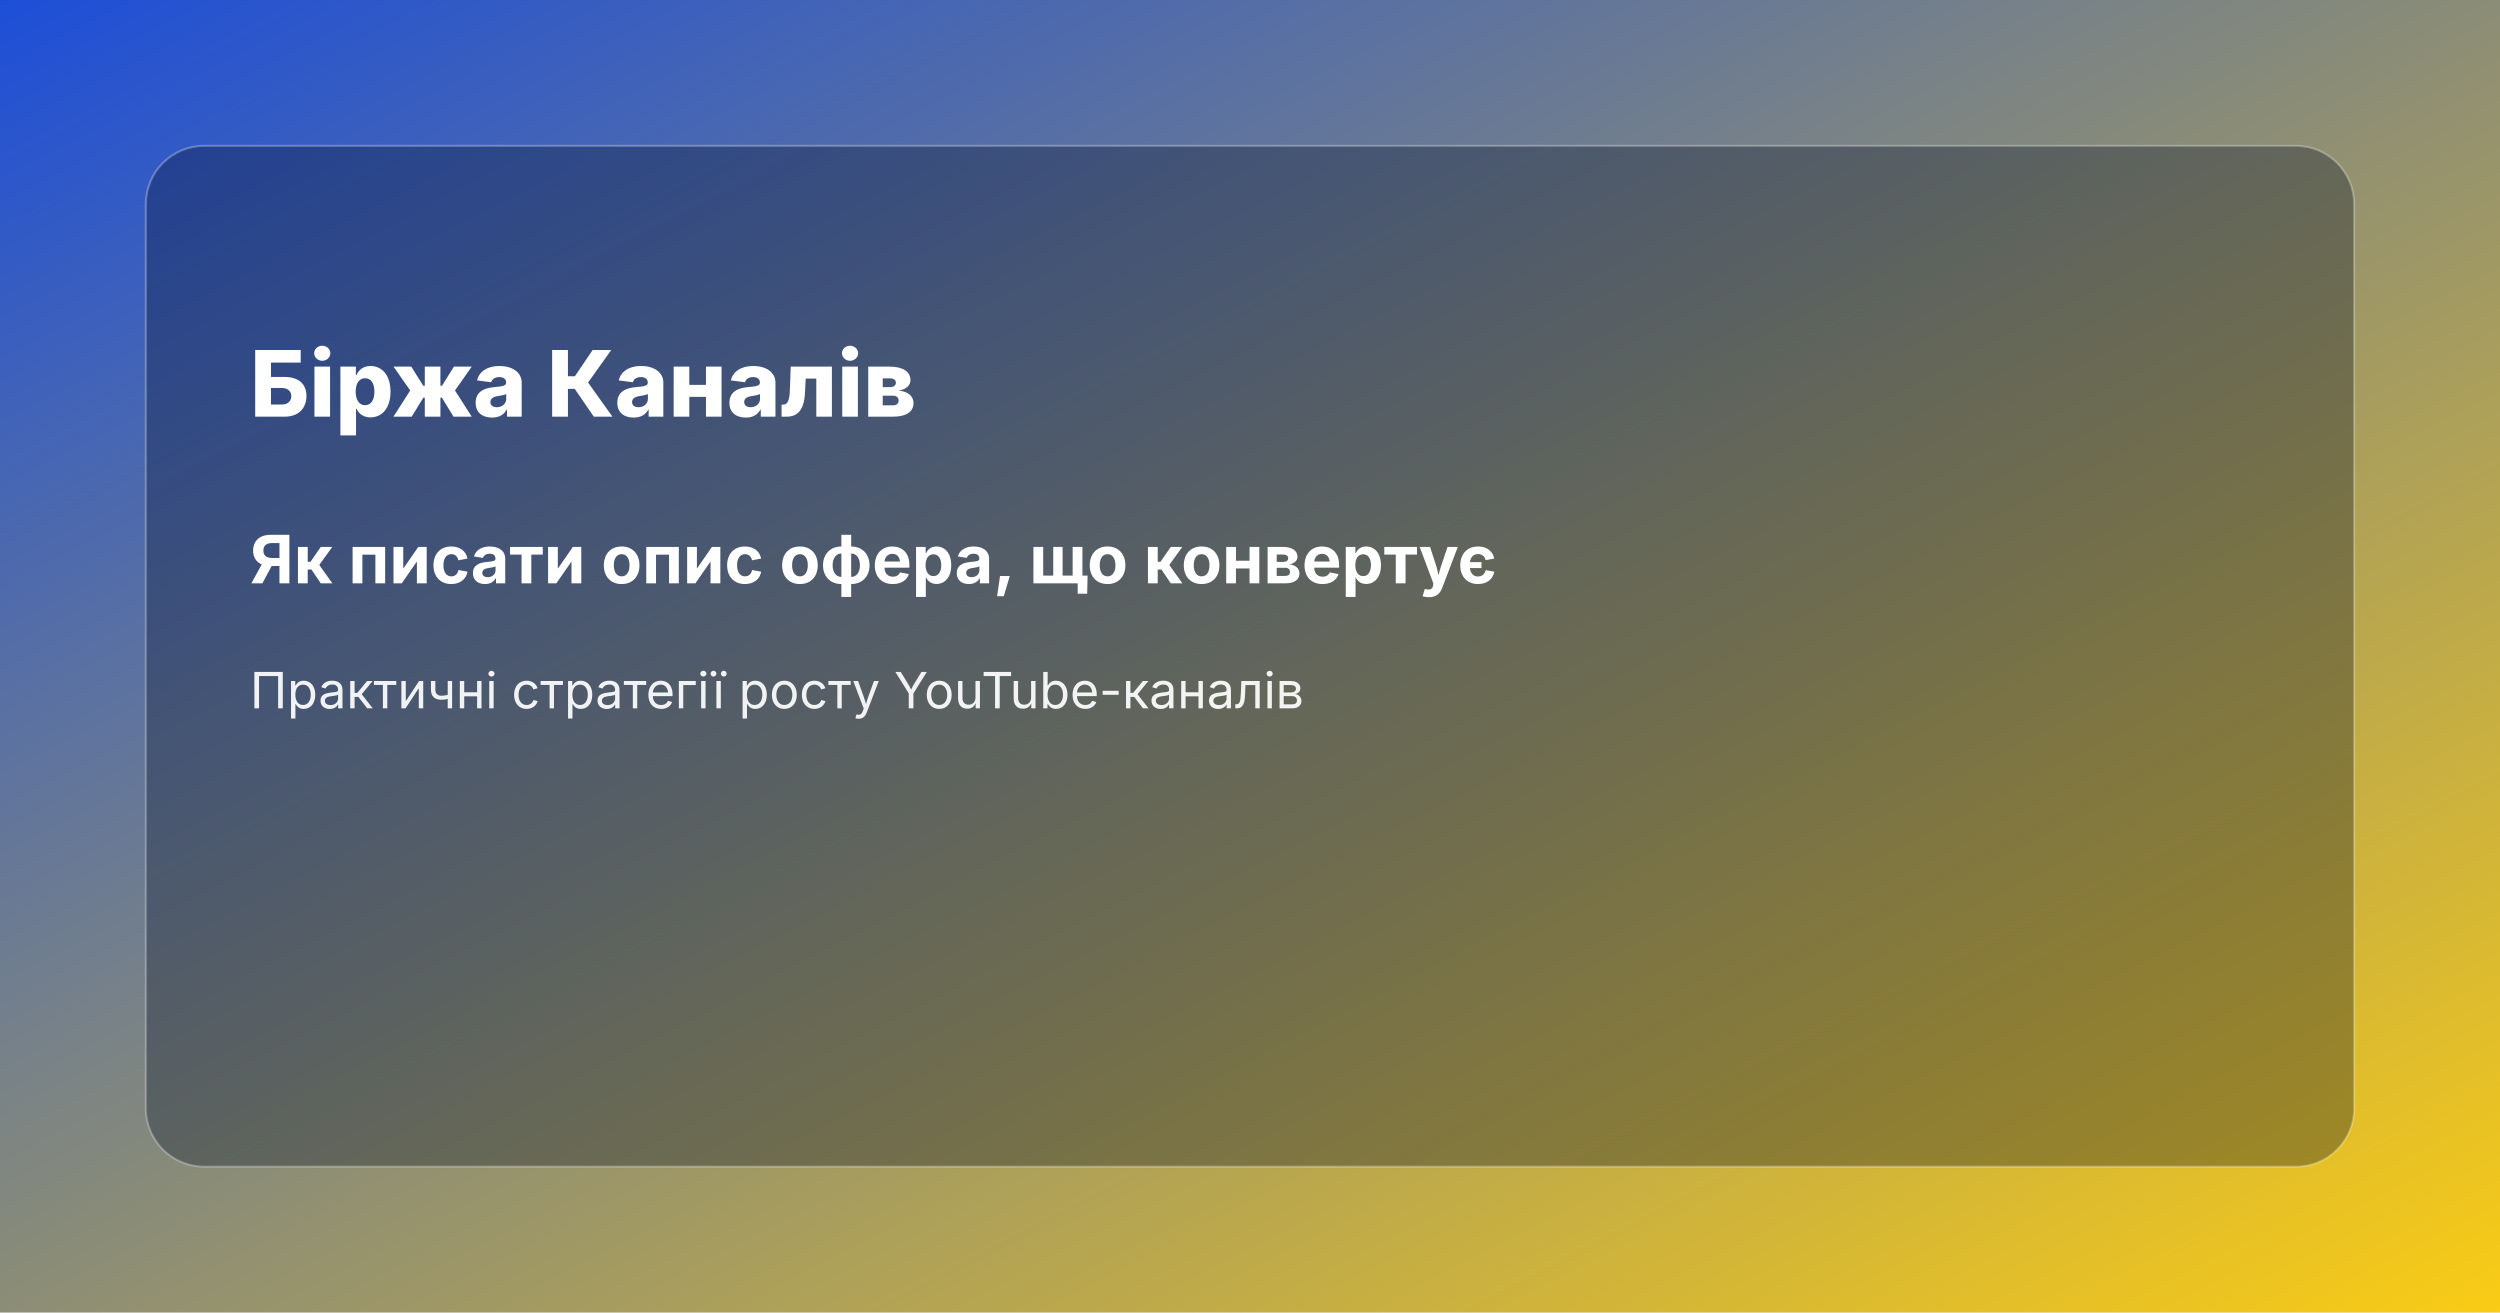
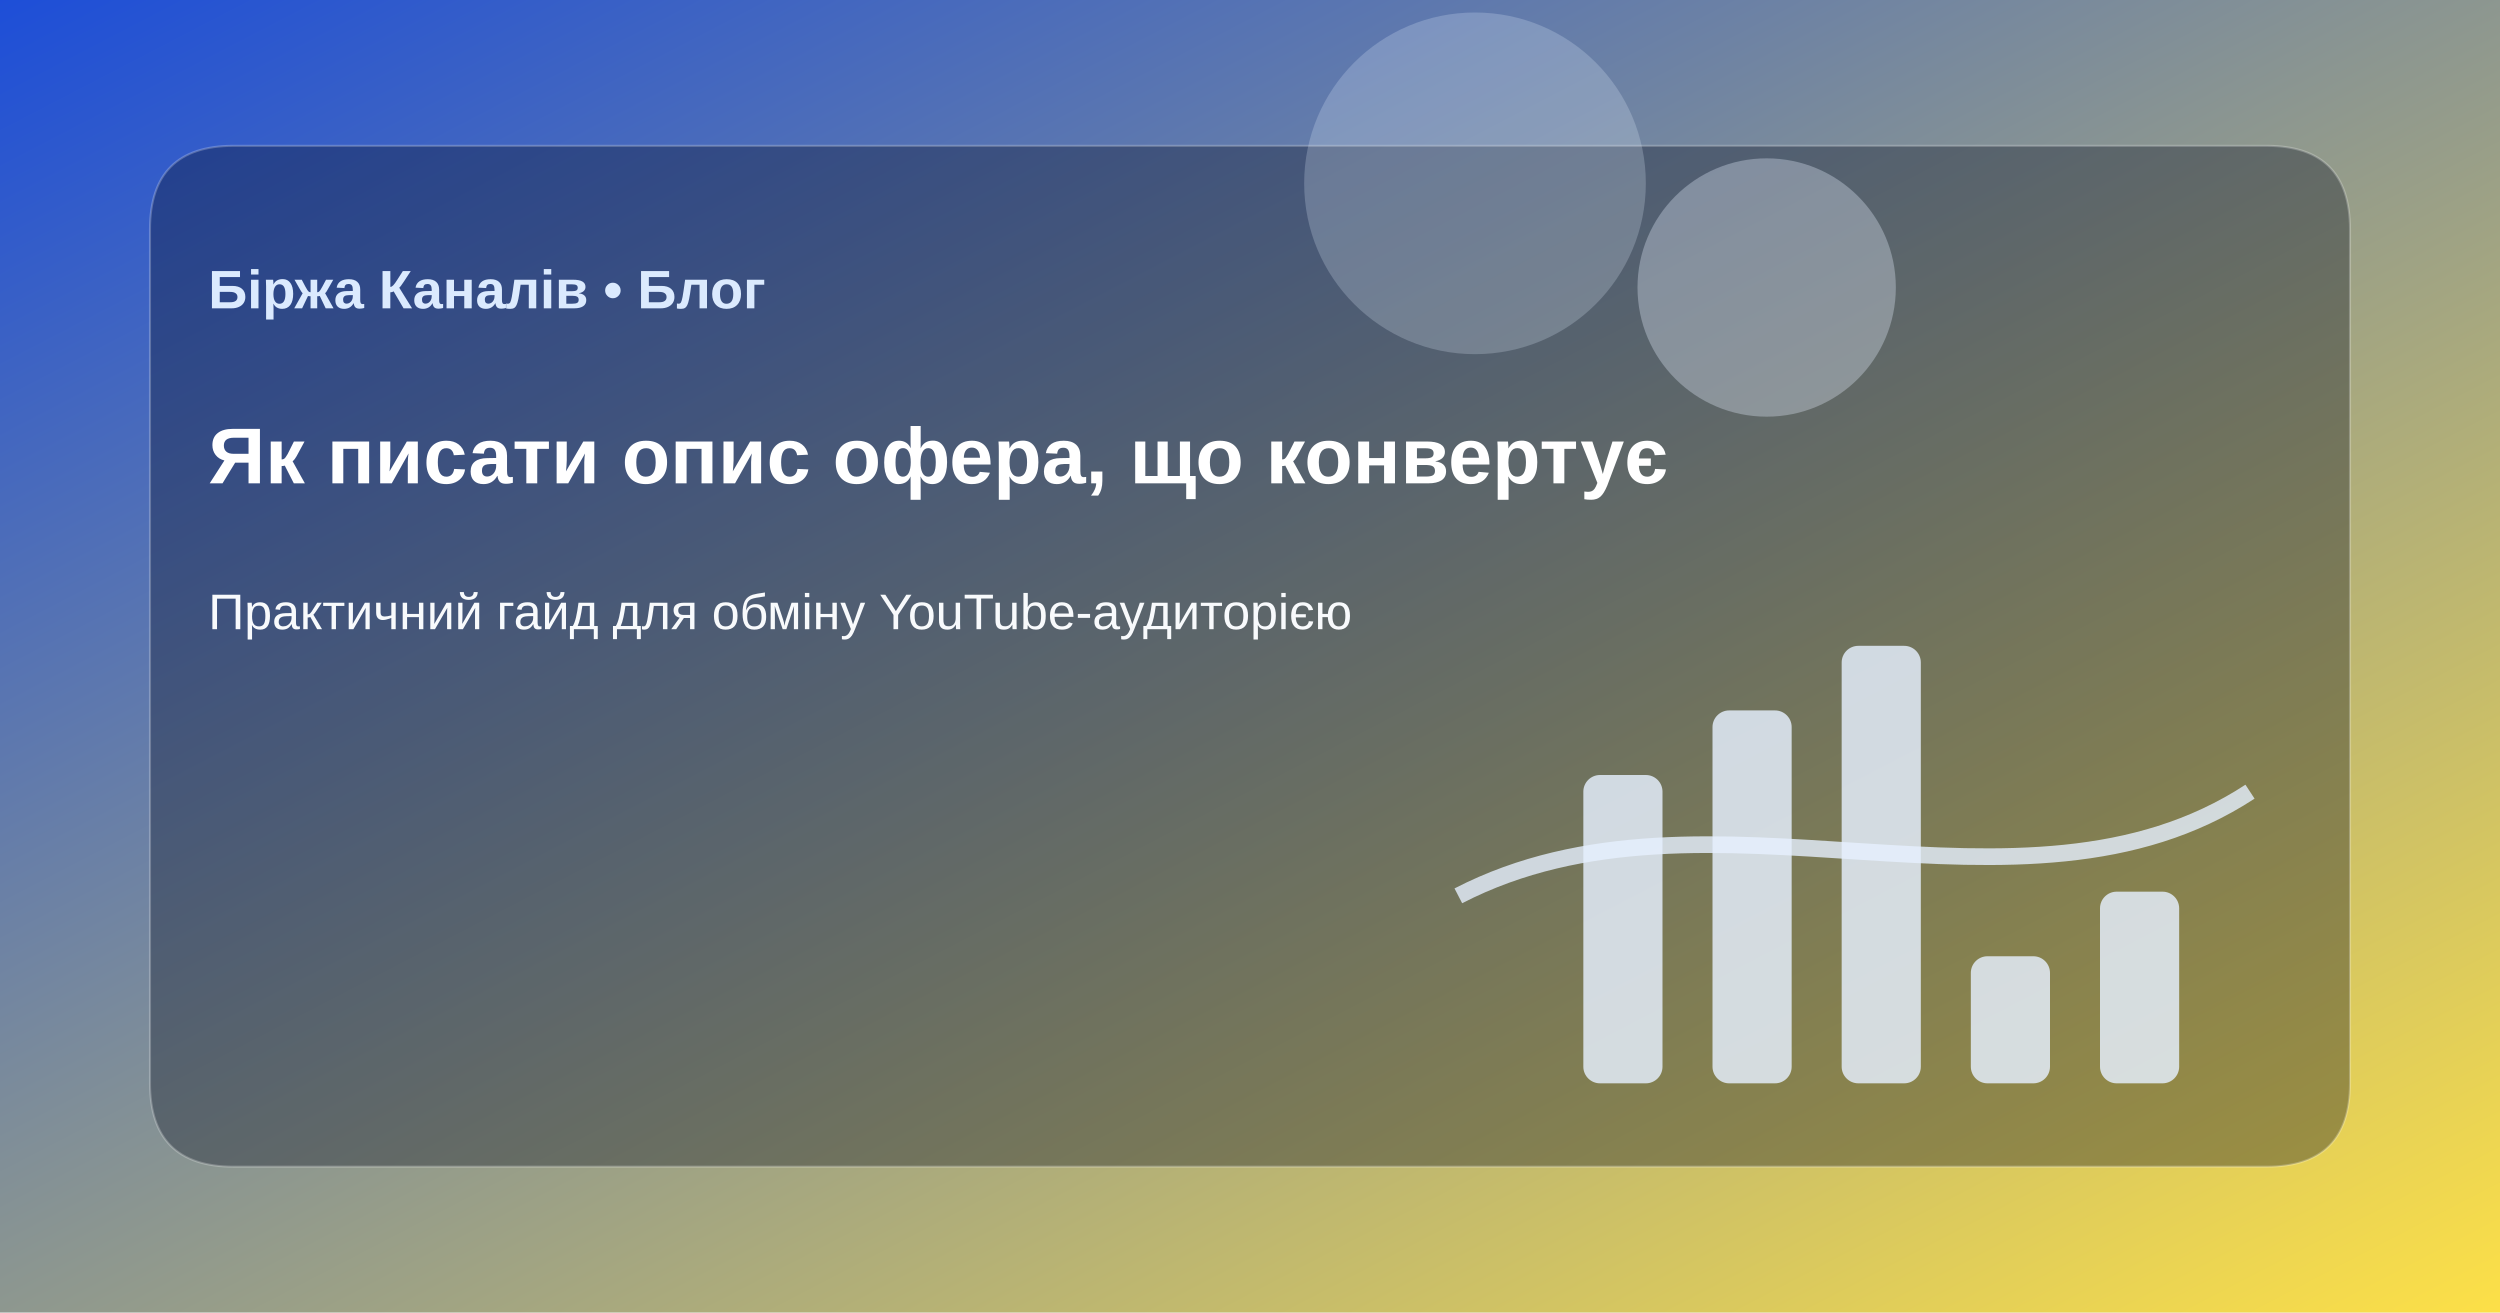
<svg xmlns="http://www.w3.org/2000/svg" width="1200" height="630" viewBox="0 0 1200 630" role="img" aria-label="Як писати опис офера, що конвертує">
  <defs>
-     <linearGradient id="g" x1="0" y1="0" x2="1" y2="1">
+     <linearGradient id="bg-1" x1="0" y1="0" x2="1" y2="1">
      <stop offset="0%" stop-color="#1d4ed8" />
-       <stop offset="100%" stop-color="#facc15" />
+       <stop offset="100%" stop-color="#fde047" />
    </linearGradient>
  </defs>
-   <rect width="1200" height="630" fill="url(#g)" />
-   <rect x="70" y="70" width="1060" height="490" rx="28" fill="rgba(5,15,35,.32)" stroke="rgba(255,255,255,.28)" />
-   <text x="120" y="200" fill="#fff" font-size="44" font-weight="800" font-family="Inter,Arial,sans-serif">Біржа Каналів</text>
-   <text x="120" y="280" fill="#fff" font-size="32" font-weight="700" font-family="Inter,Arial,sans-serif">Як писати опис офера, що конвертує</text>
-   <text x="120" y="340" fill="rgba(255,255,255,.92)" font-size="24" font-family="Inter,Arial,sans-serif">Практичні стратегії росту YouTube-каналів</text>
+   <rect width="1200" height="630" fill="url(#bg-1)" />
+   <path d="M72 110 Q72 70 112 70 H1088 Q1128 70 1128 110 V520 Q1128 560 1088 560 H112 Q72 560 72 520 Z" fill="rgba(7,12,30,.34)" stroke="rgba(255,255,255,.24)" />
+   <circle cx="708" cy="88" r="82" fill="#e6f0ff" opacity="0.23" />
+   <circle cx="848" cy="138" r="62" fill="#e6f0ff" opacity="0.33" />
+   <path d="M700 430 C820 368, 970 452, 1080 380" stroke="#e6f0ff" stroke-width="8" fill="none" opacity="0.8" />
+   <rect x="760" y="372" width="38" height="148" rx="8" fill="#e6f0ff" opacity="0.82" />
+   <rect x="822" y="341" width="38" height="179" rx="8" fill="#e6f0ff" opacity="0.82" />
+   <rect x="884" y="310" width="38" height="210" rx="8" fill="#e6f0ff" opacity="0.82" />
+   <rect x="946" y="459" width="38" height="61" rx="8" fill="#e6f0ff" opacity="0.82" />
+   <rect x="1008" y="428" width="38" height="92" rx="8" fill="#e6f0ff" opacity="0.82" />
+   <text x="100" y="148" fill="#dbeafe" font-size="26" font-weight="700" font-family="Segoe UI, Arial, sans-serif">Біржа Каналів • Блог</text>
+   <text x="100" y="232" fill="#ffffff" font-size="38" font-weight="800" font-family="Segoe UI, Arial, sans-serif">Як писати опис офера, що конвертує</text>
+   <text x="100" y="302" fill="#f8fafc" font-size="24" font-weight="500" font-family="Segoe UI, Arial, sans-serif">Практичний гайд для обміну YouTube-аудиторією</text>
</svg>
